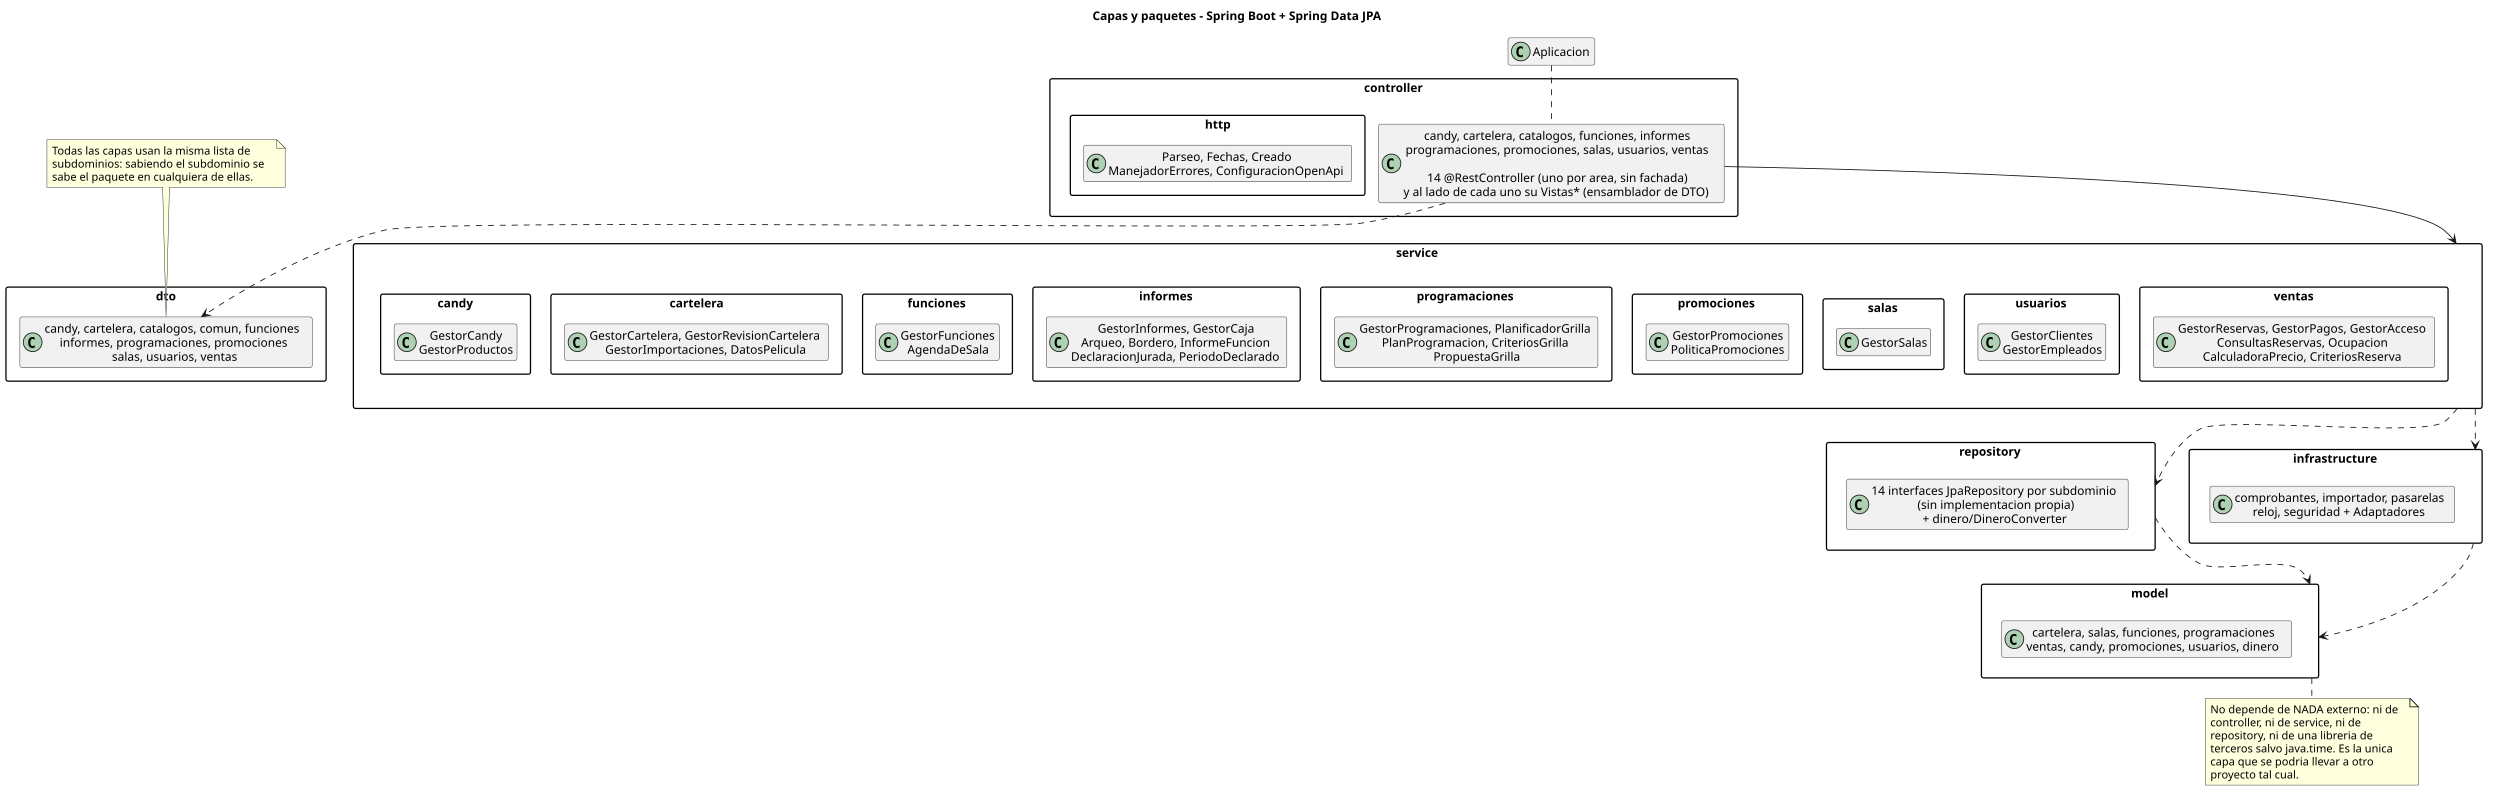
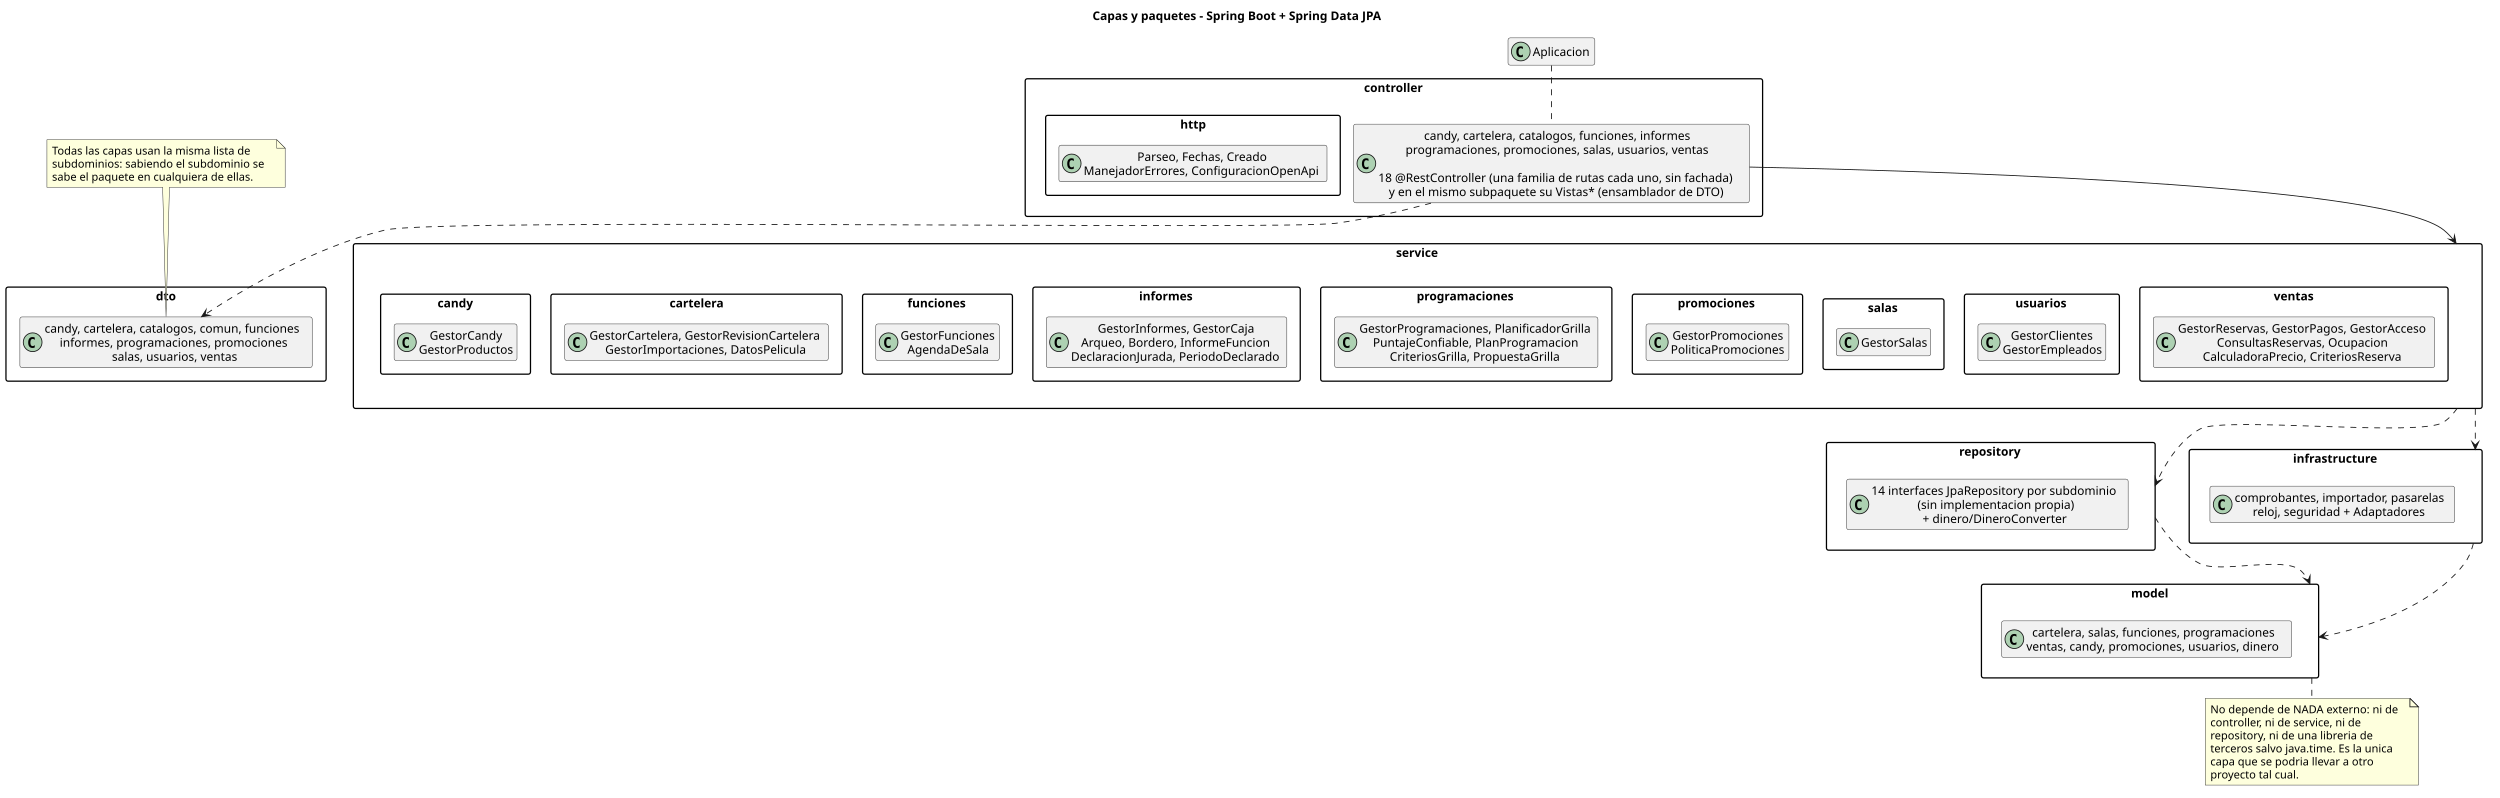
<svg xmlns="http://www.w3.org/2000/svg" version="1.1" data-diagram-type="CLASS" style="width:2936px;height:936px;background:#FFFFFF;" width="2936px" height="936px" viewBox="0 0 2936 936" zoomAndPan="magnify" preserveAspectRatio="none" contentStyleType="text/css">
  <defs />
  <g font-family="sans-serif" lengthAdjust="spacing">
    <g class="title" data-source-line="1">
      <text x="1283.013" y="23.535" fill="#000" font-size="14" textLength="362.975" font-weight="700">Capas y paquetes - Spring Boot + Spring Data JPA</text>
    </g>
    <g class="cluster" data-qualified-name="controller" id="ent0001" data-source-line="9">
-       <rect x="1233" y="92.488" width="808" height="161.71" fill="none" style="stroke:#000;stroke-width:1.5;" rx="2.5" ry="2.5" />
+       <rect x="1204" y="92.488" width="866" height="161.71" fill="none" style="stroke:#000;stroke-width:1.5;" rx="2.5" ry="2.5" />
      <text x="1601.88" y="108.023" fill="#000" font-size="14" textLength="70.239" font-weight="700">controller</text>
    </g>
    <g class="cluster" data-qualified-name="controller.http" id="ent0002" data-source-line="10">
-       <rect x="1257" y="135.488" width="346" height="93.98" fill="none" style="stroke:#000;stroke-width:1.5;" rx="2.5" ry="2.5" />
-       <text x="1415.091" y="151.023" fill="#000" font-size="14" textLength="29.818" font-weight="700">http</text>
+       <rect x="1228" y="135.488" width="346" height="93.98" fill="none" style="stroke:#000;stroke-width:1.5;" rx="2.5" ry="2.5" />
+       <text x="1386.091" y="151.023" fill="#000" font-size="14" textLength="29.818" font-weight="700">http</text>
    </g>
    <g class="cluster" data-qualified-name="dto" id="ent0005" data-source-line="16">
      <rect x="7" y="337.198" width="376" height="110.47" fill="none" style="stroke:#000;stroke-width:1.5;" rx="2.5" ry="2.5" />
      <text x="183.054" y="352.733" fill="#000" font-size="14" textLength="23.892" font-weight="700">dto</text>
    </g>
    <g class="cluster" data-qualified-name="service" id="ent0007" data-source-line="20">
      <rect x="415" y="286.198" width="2500" height="193.47" fill="none" style="stroke:#000;stroke-width:1.5;" rx="2.5" ry="2.5" />
      <text x="1639.502" y="301.733" fill="#000" font-size="14" textLength="50.996" font-weight="700">service</text>
    </g>
    <g class="cluster" data-qualified-name="service.srv_candy" id="ent0008" data-source-line="21">
      <rect x="447" y="345.438" width="176" height="93.98" fill="none" style="stroke:#000;stroke-width:1.5;" rx="2.5" ry="2.5" />
      <text x="513.843" y="360.973" fill="#000" font-size="14" textLength="42.314" font-weight="700">candy</text>
    </g>
    <g class="cluster" data-qualified-name="service.srv_cartelera" id="ent0010" data-source-line="24">
      <rect x="647" y="345.438" width="342" height="93.98" fill="none" style="stroke:#000;stroke-width:1.5;" rx="2.5" ry="2.5" />
      <text x="786.363" y="360.973" fill="#000" font-size="14" textLength="63.273" font-weight="700">cartelera</text>
    </g>
    <g class="cluster" data-qualified-name="service.srv_funciones" id="ent0012" data-source-line="27">
      <rect x="1013" y="345.438" width="176" height="93.98" fill="none" style="stroke:#000;stroke-width:1.5;" rx="2.5" ry="2.5" />
      <text x="1065.774" y="360.973" fill="#000" font-size="14" textLength="70.451" font-weight="700">funciones</text>
    </g>
    <g class="cluster" data-qualified-name="service.srv_informes" id="ent0014" data-source-line="30">
      <rect x="1213" y="337.198" width="314" height="110.47" fill="none" style="stroke:#000;stroke-width:1.5;" rx="2.5" ry="2.5" />
      <text x="1337.724" y="352.733" fill="#000" font-size="14" textLength="64.552" font-weight="700">informes</text>
    </g>
    <g class="cluster" data-qualified-name="service.srv_programaciones" id="ent0016" data-source-line="33">
      <rect x="1551" y="337.198" width="342" height="110.47" fill="none" style="stroke:#000;stroke-width:1.5;" rx="2.5" ry="2.5" />
      <text x="1663.761" y="352.733" fill="#000" font-size="14" textLength="116.478" font-weight="700">programaciones</text>
    </g>
    <g class="cluster" data-qualified-name="service.srv_promociones" id="ent0018" data-source-line="36">
      <rect x="1917" y="345.438" width="200" height="93.98" fill="none" style="stroke:#000;stroke-width:1.5;" rx="2.5" ry="2.5" />
      <text x="1970.321" y="360.973" fill="#000" font-size="14" textLength="93.358" font-weight="700">promociones</text>
    </g>
    <g class="cluster" data-qualified-name="service.srv_salas" id="ent0020" data-source-line="39">
      <rect x="2141" y="350.928" width="142" height="83" fill="none" style="stroke:#000;stroke-width:1.5;" rx="2.5" ry="2.5" />
      <text x="2193.577" y="366.463" fill="#000" font-size="14" textLength="36.846" font-weight="700">salas</text>
    </g>
    <g class="cluster" data-qualified-name="service.srv_usuarios" id="ent0022" data-source-line="42">
      <rect x="2307" y="345.438" width="182" height="93.98" fill="none" style="stroke:#000;stroke-width:1.5;" rx="2.5" ry="2.5" />
      <text x="2366.845" y="360.973" fill="#000" font-size="14" textLength="62.31" font-weight="700">usuarios</text>
    </g>
    <g class="cluster" data-qualified-name="service.srv_ventas" id="ent0024" data-source-line="45">
      <rect x="2513" y="337.198" width="362" height="110.47" fill="none" style="stroke:#000;stroke-width:1.5;" rx="2.5" ry="2.5" />
      <text x="2670.238" y="352.733" fill="#000" font-size="14" textLength="47.523" font-weight="700">ventas</text>
    </g>
    <g class="cluster" data-qualified-name="model" id="ent0026" data-source-line="50">
      <rect x="2327" y="686.128" width="396" height="109.98" fill="none" style="stroke:#000;stroke-width:1.5;" rx="2.5" ry="2.5" />
      <text x="2502.725" y="701.663" fill="#000" font-size="14" textLength="44.55" font-weight="700">model</text>
    </g>
    <g class="cluster" data-qualified-name="repository" id="ent0028" data-source-line="54">
      <rect x="2145" y="519.668" width="386" height="126.46" fill="none" style="stroke:#000;stroke-width:1.5;" rx="2.5" ry="2.5" />
      <text x="2300.802" y="535.203" fill="#000" font-size="14" textLength="74.396" font-weight="700">repository</text>
    </g>
    <g class="cluster" data-qualified-name="infrastructure" id="ent0030" data-source-line="58">
      <rect x="2571" y="527.908" width="344" height="109.98" fill="none" style="stroke:#000;stroke-width:1.5;" rx="2.5" ry="2.5" />
      <text x="2692.91" y="543.443" fill="#000" font-size="14" textLength="100.181" font-weight="700">infrastructure</text>
    </g>
    <g class="entity" data-qualified-name="controller.Controllers" id="ent0004" data-source-line="13">
-       <rect x="1619.14" y="145.758" width="405.714" height="92.441" fill="#F1F1F1" style="stroke:#181818;stroke-width:0.5;" rx="2.5" ry="2.5" />
-       <ellipse cx="1634.14" cy="191.979" rx="11" ry="11" fill="#ADD1B2" style="stroke:#181818;stroke-width:1;" />
-       <path d="M1636.613,198.122 Q1636.032,198.421 1635.393,198.57 Q1634.754,198.72 1634.048,198.72 Q1631.541,198.72 1630.222,197.068 Q1628.902,195.416 1628.902,192.295 Q1628.902,189.166 1630.222,187.514 Q1631.541,185.862 1634.048,185.862 Q1634.754,185.862 1635.401,186.011 Q1636.049,186.161 1636.613,186.459 L1636.613,189.182 Q1635.982,188.601 1635.389,188.331 Q1634.795,188.062 1634.164,188.062 Q1632.82,188.062 1632.135,189.128 Q1631.45,190.195 1631.45,192.295 Q1631.45,194.387 1632.135,195.453 Q1632.82,196.52 1634.164,196.52 Q1634.795,196.52 1635.389,196.25 Q1635.982,195.98 1636.613,195.399 Z " fill="#000" />
-       <text x="1672.349" y="164.293" fill="#000" font-size="14" textLength="325.295">candy, cartelera, catalogos, funciones, informes</text>
-       <text x="1650.676" y="180.782" fill="#000" font-size="14" textLength="368.642">programaciones, promociones, salas, usuarios, ventas</text>
-       <text x="1832.782" y="197.27" fill="#000" font-size="14"> </text>
-       <text x="1675.99" y="213.758" fill="#000" font-size="14" textLength="318.015">14 @RestController (uno por area, sin fachada)</text>
-       <text x="1648.14" y="230.247" fill="#000" font-size="14" textLength="373.714">y al lado de cada uno su Vistas* (ensamblador de DTO)</text>
+       <rect x="1589.66" y="145.758" width="464.681" height="92.441" fill="#F1F1F1" style="stroke:#181818;stroke-width:0.5;" rx="2.5" ry="2.5" />
+       <ellipse cx="1604.66" cy="191.979" rx="11" ry="11" fill="#ADD1B2" style="stroke:#181818;stroke-width:1;" />
+       <path d="M1607.133,198.122 Q1606.552,198.421 1605.913,198.57 Q1605.274,198.72 1604.568,198.72 Q1602.061,198.72 1600.742,197.068 Q1599.422,195.416 1599.422,192.295 Q1599.422,189.166 1600.742,187.514 Q1602.061,185.862 1604.568,185.862 Q1605.274,185.862 1605.921,186.011 Q1606.569,186.161 1607.133,186.459 L1607.133,189.182 Q1606.502,188.601 1605.909,188.331 Q1605.315,188.062 1604.684,188.062 Q1603.34,188.062 1602.655,189.128 Q1601.97,190.195 1601.97,192.295 Q1601.97,194.387 1602.655,195.453 Q1603.34,196.52 1604.684,196.52 Q1605.315,196.52 1605.909,196.25 Q1606.502,195.98 1607.133,195.399 Z " fill="#000" />
+       <text x="1672.353" y="164.293" fill="#000" font-size="14" textLength="325.295">candy, cartelera, catalogos, funciones, informes</text>
+       <text x="1650.68" y="180.782" fill="#000" font-size="14" textLength="368.642">programaciones, promociones, salas, usuarios, ventas</text>
+       <text x="1832.785" y="197.27" fill="#000" font-size="14"> </text>
+       <text x="1618.66" y="213.758" fill="#000" font-size="14" textLength="432.681">18 @RestController (una familia de rutas cada uno, sin fachada)</text>
+       <text x="1630.972" y="230.247" fill="#000" font-size="14" textLength="408.058">y en el mismo subpaquete su Vistas* (ensamblador de DTO)</text>
    </g>
    <g class="entity" data-qualified-name="controller.http.Http" id="ent0003" data-source-line="11">
-       <rect x="1272.59" y="170.488" width="314.823" height="42.977" fill="#F1F1F1" style="stroke:#181818;stroke-width:0.5;" rx="2.5" ry="2.5" />
-       <ellipse cx="1287.59" cy="191.977" rx="11" ry="11" fill="#ADD1B2" style="stroke:#181818;stroke-width:1;" />
-       <path d="M1290.063,198.12 Q1289.482,198.418 1288.843,198.568 Q1288.204,198.717 1287.498,198.717 Q1284.991,198.717 1283.672,197.065 Q1282.352,195.414 1282.352,192.292 Q1282.352,189.163 1283.672,187.511 Q1284.991,185.859 1287.498,185.859 Q1288.204,185.859 1288.851,186.009 Q1289.499,186.158 1290.063,186.457 L1290.063,189.18 Q1289.432,188.599 1288.839,188.329 Q1288.245,188.059 1287.614,188.059 Q1286.27,188.059 1285.585,189.126 Q1284.9,190.192 1284.9,192.292 Q1284.9,194.384 1285.585,195.451 Q1286.27,196.518 1287.614,196.518 Q1288.245,196.518 1288.839,196.248 Q1289.432,195.978 1290.063,195.397 Z " fill="#000" />
-       <text x="1364.58" y="189.023" fill="#000" font-size="14" textLength="156.844">Parseo, Fechas, Creado</text>
-       <text x="1301.59" y="205.512" fill="#000" font-size="14" textLength="282.823">ManejadorErrores, ConfiguracionOpenApi</text>
+       <rect x="1243.59" y="170.488" width="314.823" height="42.977" fill="#F1F1F1" style="stroke:#181818;stroke-width:0.5;" rx="2.5" ry="2.5" />
+       <ellipse cx="1258.59" cy="191.977" rx="11" ry="11" fill="#ADD1B2" style="stroke:#181818;stroke-width:1;" />
+       <path d="M1261.063,198.12 Q1260.482,198.418 1259.843,198.568 Q1259.204,198.717 1258.498,198.717 Q1255.991,198.717 1254.672,197.065 Q1253.352,195.414 1253.352,192.292 Q1253.352,189.163 1254.672,187.511 Q1255.991,185.859 1258.498,185.859 Q1259.204,185.859 1259.851,186.009 Q1260.499,186.158 1261.063,186.457 L1261.063,189.18 Q1260.432,188.599 1259.839,188.329 Q1259.245,188.059 1258.614,188.059 Q1257.27,188.059 1256.585,189.126 Q1255.9,190.192 1255.9,192.292 Q1255.9,194.384 1256.585,195.451 Q1257.27,196.518 1258.614,196.518 Q1259.245,196.518 1259.839,196.248 Q1260.432,195.978 1261.063,195.397 Z " fill="#000" />
+       <text x="1335.58" y="189.023" fill="#000" font-size="14" textLength="156.844">Parseo, Fechas, Creado</text>
+       <text x="1272.59" y="205.512" fill="#000" font-size="14" textLength="282.823">ManejadorErrores, ConfiguracionOpenApi</text>
    </g>
    <g class="entity" data-qualified-name="dto.Dtos" id="ent0006" data-source-line="17">
      <rect x="23.35" y="372.198" width="343.295" height="59.465" fill="#F1F1F1" style="stroke:#181818;stroke-width:0.5;" rx="2.5" ry="2.5" />
      <ellipse cx="38.35" cy="401.931" rx="11" ry="11" fill="#ADD1B2" style="stroke:#181818;stroke-width:1;" />
      <path d="M40.823,408.074 Q40.242,408.373 39.603,408.522 Q38.964,408.671 38.258,408.671 Q35.751,408.671 34.432,407.02 Q33.112,405.368 33.112,402.247 Q33.112,399.117 34.432,397.465 Q35.751,395.814 38.258,395.814 Q38.964,395.814 39.611,395.963 Q40.259,396.112 40.823,396.411 L40.823,399.134 Q40.192,398.553 39.599,398.283 Q39.005,398.013 38.374,398.013 Q37.03,398.013 36.345,399.08 Q35.66,400.147 35.66,402.247 Q35.66,404.338 36.345,405.405 Q37.03,406.472 38.374,406.472 Q39.005,406.472 39.599,406.202 Q40.192,405.932 40.823,405.351 Z " fill="#000" />
      <text x="52.35" y="390.733" fill="#000" font-size="14" textLength="311.295">candy, cartelera, catalogos, comun, funciones</text>
      <text x="70.117" y="407.222" fill="#000" font-size="14" textLength="275.762">informes, programaciones, promociones</text>
      <text x="131.449" y="423.71" fill="#000" font-size="14" textLength="153.098">salas, usuarios, ventas</text>
    </g>
    <g class="entity" data-qualified-name="service.srv_candy.SrvCandy" id="ent0009" data-source-line="22">
      <rect x="462.84" y="380.438" width="144.328" height="42.977" fill="#F1F1F1" style="stroke:#181818;stroke-width:0.5;" rx="2.5" ry="2.5" />
      <ellipse cx="477.84" cy="401.927" rx="11" ry="11" fill="#ADD1B2" style="stroke:#181818;stroke-width:1;" />
      <path d="M480.313,408.07 Q479.732,408.368 479.093,408.518 Q478.454,408.667 477.748,408.667 Q475.241,408.667 473.922,407.015 Q472.602,405.364 472.602,402.242 Q472.602,399.113 473.922,397.461 Q475.241,395.809 477.748,395.809 Q478.454,395.809 479.101,395.959 Q479.749,396.108 480.313,396.407 L480.313,399.13 Q479.682,398.549 479.089,398.279 Q478.495,398.009 477.864,398.009 Q476.52,398.009 475.835,399.076 Q475.15,400.142 475.15,402.242 Q475.15,404.334 475.835,405.401 Q476.52,406.468 477.864,406.468 Q478.495,406.468 479.089,406.198 Q479.682,405.928 480.313,405.347 Z " fill="#000" />
      <text x="504.579" y="398.973" fill="#000" font-size="14" textLength="86.851">GestorCandy</text>
      <text x="491.84" y="415.462" fill="#000" font-size="14" textLength="112.328">GestorProductos</text>
    </g>
    <g class="entity" data-qualified-name="service.srv_cartelera.SrvCartelera" id="ent0011" data-source-line="25">
      <rect x="663.25" y="380.438" width="309.491" height="42.977" fill="#F1F1F1" style="stroke:#181818;stroke-width:0.5;" rx="2.5" ry="2.5" />
      <ellipse cx="678.25" cy="401.927" rx="11" ry="11" fill="#ADD1B2" style="stroke:#181818;stroke-width:1;" />
      <path d="M680.723,408.07 Q680.142,408.368 679.503,408.518 Q678.864,408.667 678.158,408.667 Q675.651,408.667 674.332,407.015 Q673.012,405.364 673.012,402.242 Q673.012,399.113 674.332,397.461 Q675.651,395.809 678.158,395.809 Q678.864,395.809 679.511,395.959 Q680.159,396.108 680.723,396.407 L680.723,399.13 Q680.092,398.549 679.499,398.279 Q678.905,398.009 678.274,398.009 Q676.93,398.009 676.245,399.076 Q675.56,400.142 675.56,402.242 Q675.56,404.334 676.245,405.401 Q676.93,406.468 678.274,406.468 Q678.905,406.468 679.499,406.198 Q680.092,405.928 680.723,405.347 Z " fill="#000" />
      <text x="692.25" y="398.973" fill="#000" font-size="14" textLength="277.491">GestorCartelera, GestorRevisionCartelera</text>
      <text x="710.7" y="415.462" fill="#000" font-size="14" textLength="240.591">GestorImportaciones, DatosPelicula</text>
    </g>
    <g class="entity" data-qualified-name="service.srv_funciones.SrvFunciones" id="ent0013" data-source-line="28">
      <rect x="1028.53" y="380.438" width="144.943" height="42.977" fill="#F1F1F1" style="stroke:#181818;stroke-width:0.5;" rx="2.5" ry="2.5" />
      <ellipse cx="1043.53" cy="401.927" rx="11" ry="11" fill="#ADD1B2" style="stroke:#181818;stroke-width:1;" />
      <path d="M1046.003,408.07 Q1045.422,408.368 1044.783,408.518 Q1044.144,408.667 1043.438,408.667 Q1040.931,408.667 1039.612,407.015 Q1038.292,405.364 1038.292,402.242 Q1038.292,399.113 1039.612,397.461 Q1040.931,395.809 1043.438,395.809 Q1044.144,395.809 1044.791,395.959 Q1045.439,396.108 1046.003,396.407 L1046.003,399.13 Q1045.372,398.549 1044.779,398.279 Q1044.185,398.009 1043.554,398.009 Q1042.21,398.009 1041.525,399.076 Q1040.84,400.142 1040.84,402.242 Q1040.84,404.334 1041.525,405.401 Q1042.21,406.468 1043.554,406.468 Q1044.185,406.468 1044.779,406.198 Q1045.372,405.928 1046.003,405.347 Z " fill="#000" />
      <text x="1057.53" y="398.973" fill="#000" font-size="14" textLength="112.943">GestorFunciones</text>
      <text x="1065.624" y="415.462" fill="#000" font-size="14" textLength="96.756">AgendaDeSala</text>
    </g>
    <g class="entity" data-qualified-name="service.srv_informes.SrvInformes" id="ent0015" data-source-line="31">
      <rect x="1228.73" y="372.198" width="282.537" height="59.465" fill="#F1F1F1" style="stroke:#181818;stroke-width:0.5;" rx="2.5" ry="2.5" />
      <ellipse cx="1243.73" cy="401.931" rx="11" ry="11" fill="#ADD1B2" style="stroke:#181818;stroke-width:1;" />
      <path d="M1246.203,408.074 Q1245.622,408.373 1244.983,408.522 Q1244.344,408.671 1243.638,408.671 Q1241.131,408.671 1239.812,407.02 Q1238.492,405.368 1238.492,402.247 Q1238.492,399.117 1239.812,397.465 Q1241.131,395.814 1243.638,395.814 Q1244.344,395.814 1244.991,395.963 Q1245.639,396.112 1246.203,396.411 L1246.203,399.134 Q1245.572,398.553 1244.979,398.283 Q1244.385,398.013 1243.754,398.013 Q1242.41,398.013 1241.725,399.08 Q1241.04,400.147 1241.04,402.247 Q1241.04,404.338 1241.725,405.405 Q1242.41,406.472 1243.754,406.472 Q1244.385,406.472 1244.979,406.202 Q1245.572,405.932 1246.203,405.351 Z " fill="#000" />
      <text x="1289.145" y="390.733" fill="#000" font-size="14" textLength="187.708">GestorInformes, GestorCaja</text>
      <text x="1269.607" y="407.222" fill="#000" font-size="14" textLength="226.782">Arqueo, Bordero, InformeFuncion</text>
      <text x="1257.73" y="423.71" fill="#000" font-size="14" textLength="250.537">DeclaracionJurada, PeriodoDeclarado</text>
    </g>
    <g class="entity" data-qualified-name="service.srv_programaciones.SrvProgramaciones" id="ent0017" data-source-line="34">
      <rect x="1567.41" y="372.198" width="309.184" height="59.465" fill="#F1F1F1" style="stroke:#181818;stroke-width:0.5;" rx="2.5" ry="2.5" />
      <ellipse cx="1582.41" cy="401.931" rx="11" ry="11" fill="#ADD1B2" style="stroke:#181818;stroke-width:1;" />
      <path d="M1584.883,408.074 Q1584.302,408.373 1583.663,408.522 Q1583.024,408.671 1582.318,408.671 Q1579.811,408.671 1578.492,407.02 Q1577.172,405.368 1577.172,402.247 Q1577.172,399.117 1578.492,397.465 Q1579.811,395.814 1582.318,395.814 Q1583.024,395.814 1583.671,395.963 Q1584.319,396.112 1584.883,396.411 L1584.883,399.134 Q1584.252,398.553 1583.659,398.283 Q1583.065,398.013 1582.434,398.013 Q1581.09,398.013 1580.405,399.08 Q1579.72,400.147 1579.72,402.247 Q1579.72,404.338 1580.405,405.405 Q1581.09,406.472 1582.434,406.472 Q1583.065,406.472 1583.659,406.202 Q1584.252,405.932 1584.883,405.351 Z " fill="#000" />
      <text x="1596.41" y="390.733" fill="#000" font-size="14" textLength="277.184">GestorProgramaciones, PlanificadorGrilla</text>
-       <text x="1622.824" y="407.222" fill="#000" font-size="14" textLength="224.355">PlanProgramacion, CriteriosGrilla</text>
-       <text x="1683.408" y="423.71" fill="#000" font-size="14" textLength="103.188">PropuestaGrilla</text>
+       <text x="1612.338" y="407.222" fill="#000" font-size="14" textLength="245.328">PuntajeConfiable, PlanProgramacion</text>
+       <text x="1632.114" y="423.71" fill="#000" font-size="14" textLength="205.775">CriteriosGrilla, PropuestaGrilla</text>
    </g>
    <g class="entity" data-qualified-name="service.srv_promociones.SrvPromociones" id="ent0019" data-source-line="37">
      <rect x="1933.1" y="380.438" width="167.796" height="42.977" fill="#F1F1F1" style="stroke:#181818;stroke-width:0.5;" rx="2.5" ry="2.5" />
      <ellipse cx="1948.1" cy="401.927" rx="11" ry="11" fill="#ADD1B2" style="stroke:#181818;stroke-width:1;" />
      <path d="M1950.573,408.07 Q1949.992,408.368 1949.353,408.518 Q1948.714,408.667 1948.008,408.667 Q1945.501,408.667 1944.182,407.015 Q1942.862,405.364 1942.862,402.242 Q1942.862,399.113 1944.182,397.461 Q1945.501,395.809 1948.008,395.809 Q1948.714,395.809 1949.361,395.959 Q1950.009,396.108 1950.573,396.407 L1950.573,399.13 Q1949.942,398.549 1949.349,398.279 Q1948.755,398.009 1948.124,398.009 Q1946.78,398.009 1946.095,399.076 Q1945.41,400.142 1945.41,402.242 Q1945.41,404.334 1946.095,405.401 Q1946.78,406.468 1948.124,406.468 Q1948.755,406.468 1949.349,406.198 Q1949.942,405.928 1950.573,405.347 Z " fill="#000" />
      <text x="1964.1" y="398.973" fill="#000" font-size="14" textLength="131.797">GestorPromociones</text>
      <text x="1962.1" y="415.462" fill="#000" font-size="14" textLength="135.796">PoliticaPromociones</text>
    </g>
    <g class="entity" data-qualified-name="service.srv_salas.SrvSalas" id="ent0021" data-source-line="40">
      <rect x="2156.6" y="385.928" width="110.805" height="32" fill="#F1F1F1" style="stroke:#181818;stroke-width:0.5;" rx="2.5" ry="2.5" />
      <ellipse cx="2171.6" cy="401.928" rx="11" ry="11" fill="#ADD1B2" style="stroke:#181818;stroke-width:1;" />
      <path d="M2174.073,408.071 Q2173.492,408.37 2172.853,408.52 Q2172.214,408.669 2171.508,408.669 Q2169.001,408.669 2167.682,407.017 Q2166.362,405.365 2166.362,402.244 Q2166.362,399.115 2167.682,397.463 Q2169.001,395.811 2171.508,395.811 Q2172.214,395.811 2172.861,395.961 Q2173.509,396.11 2174.073,396.409 L2174.073,399.131 Q2173.442,398.55 2172.849,398.281 Q2172.255,398.011 2171.624,398.011 Q2170.28,398.011 2169.595,399.077 Q2168.91,400.144 2168.91,402.244 Q2168.91,404.336 2169.595,405.403 Q2170.28,406.469 2171.624,406.469 Q2172.255,406.469 2172.849,406.2 Q2173.442,405.93 2174.073,405.349 Z " fill="#000" />
      <text x="2185.6" y="407.219" fill="#000" font-size="14" textLength="78.805">GestorSalas</text>
    </g>
    <g class="entity" data-qualified-name="service.srv_usuarios.SrvUsuarios" id="ent0023" data-source-line="43">
      <rect x="2322.89" y="380.438" width="150.214" height="42.977" fill="#F1F1F1" style="stroke:#181818;stroke-width:0.5;" rx="2.5" ry="2.5" />
      <ellipse cx="2337.89" cy="401.927" rx="11" ry="11" fill="#ADD1B2" style="stroke:#181818;stroke-width:1;" />
      <path d="M2340.363,408.07 Q2339.782,408.368 2339.143,408.518 Q2338.504,408.667 2337.798,408.667 Q2335.291,408.667 2333.972,407.015 Q2332.652,405.364 2332.652,402.242 Q2332.652,399.113 2333.972,397.461 Q2335.291,395.809 2337.798,395.809 Q2338.504,395.809 2339.151,395.959 Q2339.799,396.108 2340.363,396.407 L2340.363,399.13 Q2339.732,398.549 2339.139,398.279 Q2338.545,398.009 2337.914,398.009 Q2336.57,398.009 2335.885,399.076 Q2335.2,400.142 2335.2,402.242 Q2335.2,404.334 2335.885,405.401 Q2336.57,406.468 2337.914,406.468 Q2338.545,406.468 2339.139,406.198 Q2339.732,405.928 2340.363,405.347 Z " fill="#000" />
      <text x="2361.467" y="398.973" fill="#000" font-size="14" textLength="99.06">GestorClientes</text>
      <text x="2351.89" y="415.462" fill="#000" font-size="14" textLength="118.214">GestorEmpleados</text>
    </g>
    <g class="entity" data-qualified-name="service.srv_ventas.SrvVentas" id="ent0025" data-source-line="46">
      <rect x="2528.76" y="372.198" width="330.478" height="59.465" fill="#F1F1F1" style="stroke:#181818;stroke-width:0.5;" rx="2.5" ry="2.5" />
      <ellipse cx="2543.76" cy="401.931" rx="11" ry="11" fill="#ADD1B2" style="stroke:#181818;stroke-width:1;" />
      <path d="M2546.233,408.074 Q2545.652,408.373 2545.013,408.522 Q2544.374,408.671 2543.668,408.671 Q2541.161,408.671 2539.842,407.02 Q2538.522,405.368 2538.522,402.247 Q2538.522,399.117 2539.842,397.465 Q2541.161,395.814 2543.668,395.814 Q2544.374,395.814 2545.021,395.963 Q2545.669,396.112 2546.233,396.411 L2546.233,399.134 Q2545.602,398.553 2545.009,398.283 Q2544.415,398.013 2543.784,398.013 Q2542.44,398.013 2541.755,399.08 Q2541.07,400.147 2541.07,402.247 Q2541.07,404.338 2541.755,405.405 Q2542.44,406.472 2543.784,406.472 Q2544.415,406.472 2545.009,406.202 Q2545.602,405.932 2546.233,405.351 Z " fill="#000" />
      <text x="2557.76" y="390.733" fill="#000" font-size="14" textLength="298.478">GestorReservas, GestorPagos, GestorAcceso</text>
      <text x="2603.486" y="407.222" fill="#000" font-size="14" textLength="207.026">ConsultasReservas, Ocupacion</text>
      <text x="2586.888" y="423.71" fill="#000" font-size="14" textLength="240.222">CalculadoraPrecio, CriteriosReserva</text>
    </g>
    <g class="entity" data-qualified-name="model.DomSubpaquetes" id="ent0027" data-source-line="51">
      <rect x="2350.66" y="729.128" width="340.677" height="42.977" fill="#F1F1F1" style="stroke:#181818;stroke-width:0.5;" rx="2.5" ry="2.5" />
      <ellipse cx="2365.66" cy="750.617" rx="11" ry="11" fill="#ADD1B2" style="stroke:#181818;stroke-width:1;" />
      <path d="M2368.133,756.76 Q2367.552,757.058 2366.913,757.208 Q2366.274,757.357 2365.568,757.357 Q2363.061,757.357 2361.742,755.705 Q2360.422,754.054 2360.422,750.932 Q2360.422,747.803 2361.742,746.151 Q2363.061,744.499 2365.568,744.499 Q2366.274,744.499 2366.921,744.649 Q2367.569,744.798 2368.133,745.097 L2368.133,747.82 Q2367.502,747.239 2366.909,746.969 Q2366.315,746.699 2365.684,746.699 Q2364.34,746.699 2363.655,747.766 Q2362.97,748.832 2362.97,750.932 Q2362.97,753.024 2363.655,754.091 Q2364.34,755.158 2365.684,755.158 Q2366.315,755.158 2366.909,754.888 Q2367.502,754.618 2368.133,754.037 Z " fill="#000" />
      <text x="2386.561" y="747.663" fill="#000" font-size="14" textLength="294.875">cartelera, salas, funciones, programaciones</text>
      <text x="2379.66" y="764.152" fill="#000" font-size="14" textLength="308.677">ventas, candy, promociones, usuarios, dinero</text>
    </g>
    <g class="entity" data-qualified-name="repository.Repos" id="ent0029" data-source-line="55">
      <rect x="2168.71" y="562.668" width="330.573" height="59.465" fill="#F1F1F1" style="stroke:#181818;stroke-width:0.5;" rx="2.5" ry="2.5" />
      <ellipse cx="2183.71" cy="592.401" rx="11" ry="11" fill="#ADD1B2" style="stroke:#181818;stroke-width:1;" />
      <path d="M2186.183,598.544 Q2185.602,598.843 2184.963,598.992 Q2184.324,599.141 2183.618,599.141 Q2181.111,599.141 2179.792,597.49 Q2178.472,595.838 2178.472,592.717 Q2178.472,589.587 2179.792,587.935 Q2181.111,586.284 2183.618,586.284 Q2184.324,586.284 2184.971,586.433 Q2185.619,586.582 2186.183,586.881 L2186.183,589.604 Q2185.552,589.023 2184.959,588.753 Q2184.365,588.483 2183.734,588.483 Q2182.39,588.483 2181.705,589.55 Q2181.02,590.617 2181.02,592.717 Q2181.02,594.808 2181.705,595.875 Q2182.39,596.942 2183.734,596.942 Q2184.365,596.942 2184.959,596.672 Q2185.552,596.402 2186.183,595.821 Z " fill="#000" />
      <text x="2197.71" y="581.203" fill="#000" font-size="14" textLength="298.573">14 interfaces JpaRepository por subdominio</text>
      <text x="2251.81" y="597.692" fill="#000" font-size="14" textLength="190.374">(sin implementacion propia)</text>
      <text x="2257.777" y="614.18" fill="#000" font-size="14" textLength="178.438">+ dinero/DineroConverter</text>
    </g>
    <g class="entity" data-qualified-name="infrastructure.Infra" id="ent0031" data-source-line="59">
      <rect x="2595.34" y="570.908" width="287.322" height="42.977" fill="#F1F1F1" style="stroke:#181818;stroke-width:0.5;" rx="2.5" ry="2.5" />
      <ellipse cx="2610.34" cy="592.397" rx="11" ry="11" fill="#ADD1B2" style="stroke:#181818;stroke-width:1;" />
      <path d="M2612.813,598.54 Q2612.232,598.838 2611.593,598.988 Q2610.954,599.137 2610.248,599.137 Q2607.741,599.137 2606.422,597.485 Q2605.102,595.834 2605.102,592.712 Q2605.102,589.583 2606.422,587.931 Q2607.741,586.279 2610.248,586.279 Q2610.954,586.279 2611.601,586.429 Q2612.249,586.578 2612.813,586.877 L2612.813,589.6 Q2612.182,589.019 2611.589,588.749 Q2610.995,588.479 2610.364,588.479 Q2609.02,588.479 2608.335,589.546 Q2607.65,590.612 2607.65,592.712 Q2607.65,594.804 2608.335,595.871 Q2609.02,596.938 2610.364,596.938 Q2610.995,596.938 2611.589,596.668 Q2612.182,596.398 2612.813,595.817 Z " fill="#000" />
      <text x="2624.34" y="589.443" fill="#000" font-size="14" textLength="255.322">comprobantes, importador, pasarelas</text>
      <text x="2645.59" y="605.932" fill="#000" font-size="14" textLength="212.823">reloj, seguridad + Adaptadores</text>
    </g>
    <g class="entity" data-qualified-name="Aplicacion" id="ent0032" data-source-line="62">
      <rect x="1771.01" y="44.488" width="101.973" height="32" fill="#F1F1F1" style="stroke:#181818;stroke-width:0.5;" rx="2.5" ry="2.5" />
      <ellipse cx="1786.01" cy="60.488" rx="11" ry="11" fill="#ADD1B2" style="stroke:#181818;stroke-width:1;" />
      <path d="M1788.483,66.631 Q1787.902,66.93 1787.263,67.08 Q1786.624,67.229 1785.918,67.229 Q1783.411,67.229 1782.092,65.577 Q1780.772,63.925 1780.772,60.804 Q1780.772,57.675 1782.092,56.023 Q1783.411,54.371 1785.918,54.371 Q1786.624,54.371 1787.271,54.521 Q1787.919,54.67 1788.483,54.969 L1788.483,57.691 Q1787.852,57.11 1787.259,56.841 Q1786.665,56.571 1786.034,56.571 Q1784.69,56.571 1784.005,57.637 Q1783.32,58.704 1783.32,60.804 Q1783.32,62.896 1784.005,63.963 Q1784.69,65.029 1786.034,65.029 Q1786.665,65.029 1787.259,64.76 Q1787.852,64.49 1788.483,63.909 Z " fill="#000" />
      <text x="1800.01" y="65.779" fill="#000" font-size="14" textLength="69.973">Aplicacion</text>
    </g>
    <g class="entity" data-qualified-name="GMN39" id="ent0040" data-source-line="73">
      <path d="M2589.81,820.108 L2589.81,921.972 L2840.183,921.972 L2840.183,830.108 L2830.183,820.108 L2589.81,820.108" style="stroke:#181818;stroke-width:0.5;" fill="#FEFFDD" />
      <path d="M2830.183,820.108 L2830.183,830.108 L2840.183,830.108 L2830.183,820.108" style="stroke:#181818;stroke-width:1;" fill="#FEFFDD" />
      <text x="2595.81" y="837.677" fill="#000" font-size="13" textLength="229.373">No depende de NADA externo: ni de</text>
      <text x="2595.81" y="852.987" fill="#000" font-size="13" textLength="187.827">controller, ni de service, ni de</text>
      <text x="2595.81" y="868.298" fill="#000" font-size="13" textLength="199.259">repository, ni de una libreria de</text>
      <text x="2595.81" y="883.608" fill="#000" font-size="13" textLength="223.71">terceros salvo java.time. Es la unica</text>
      <text x="2595.81" y="898.919" fill="#000" font-size="13" textLength="199.164">capa que se podria llevar a otro</text>
      <text x="2595.81" y="914.229" fill="#000" font-size="13" textLength="108.831">proyecto tal cual.</text>
    </g>
    <g class="entity" data-qualified-name="GMN42" id="ent0043" data-source-line="82">
      <path d="M55.11,164.008 L55.11,219.94 A0,0 0 0 0 55.11,219.94 L191,219.94 L195,371.728 L199,219.94 L334.898,219.94 A0,0 0 0 0 334.898,219.94 L334.898,174.008 L324.898,164.008 L55.11,164.008 A0,0 0 0 0 55.11,164.008" style="stroke:#181818;stroke-width:0.5;" fill="#FEFFDD" />
      <path d="M324.898,164.008 L324.898,174.008 L334.898,174.008 L324.898,164.008" style="stroke:#181818;stroke-width:0.5;" fill="#FEFFDD" />
      <text x="61.11" y="181.577" fill="#000" font-size="13" textLength="244.702">Todas las capas usan la misma lista de</text>
      <text x="61.11" y="196.887" fill="#000" font-size="13" textLength="258.788">subdominios: sabiendo el subdominio se</text>
      <text x="61.11" y="212.198" fill="#000" font-size="13" textLength="244.696">sabe el paquete en cualquiera de ellas.</text>
    </g>
    <g class="link" data-entity-1="ent0004" data-entity-2="ent0007" id="lnk33" data-source-line="64" data-link-type="dependency">
-       <path d="M2025.35,195.588 C2311.72,201.128 2806.23,218.178 2870,270.198 C2872.879,272.546 2875.543,275.1 2878.009,277.826 C2879.242,279.189 2880.425,280.595 2881.561,282.039 C2882.129,282.761 2882.684,283.493 2883.229,284.234 C2883.501,284.605 2883.77,284.977 2884.036,285.352 C2884.169,285.54 2881.439,281.628 2881.571,281.817" style="stroke:#181818;stroke-width:1;" fill="none" id="Controllers-to-service" codeLine="64" />
+       <path d="M2054.58,196.188 C2344.13,202.298 2808.35,219.908 2870,270.198 C2872.879,272.546 2875.543,275.1 2878.009,277.826 C2879.242,279.189 2880.425,280.595 2881.561,282.039 C2882.129,282.761 2882.684,283.493 2883.229,284.234 C2883.501,284.605 2883.77,284.977 2884.036,285.352 C2884.169,285.54 2881.439,281.628 2881.571,281.817" style="stroke:#181818;stroke-width:1;" fill="none" id="Controllers-to-service" codeLine="64" />
      <polygon points="2884.433,285.917,2882.561,276.247,2881.571,281.817,2876.001,280.827,2884.433,285.917" fill="#181818" style="stroke:#181818;stroke-width:1;stroke-linejoin:miter;stroke-miterlimit:10;" />
    </g>
    <g class="link" data-entity-1="ent0004" data-entity-2="ent0006" id="lnk34" data-source-line="65" data-link-type="dependency">
-       <path d="M1697.06,238.648 C1665.18,248.328 1630.68,257.148 1598,262.198 C1535.08,271.928 513.86,255.138 452,270.198 C370.53,290.028 289.832,337.137 240.882,369.227" style="stroke:#181818;stroke-width:1;stroke-dasharray:7,7;" fill="none" id="Controllers-to-Dtos" codeLine="65" />
-       <polygon points="236.7,371.968,246.42,370.379,240.882,369.227,242.034,363.689,236.7,371.968" fill="#181818" style="stroke:#181818;stroke-width:1;stroke-linejoin:miter;stroke-miterlimit:10;" />
+       <path d="M1680.51,238.638 C1644.52,248.318 1605.65,257.138 1569,262.198 C1507.53,270.678 512.3,255.518 452,270.198 C370.53,290.038 289.831,337.136 240.881,369.236" style="stroke:#181818;stroke-width:1;stroke-dasharray:7,7;" fill="none" id="Controllers-to-Dtos" codeLine="65" />
+       <polygon points="236.7,371.978,246.42,370.388,240.881,369.236,242.033,363.698,236.7,371.978" fill="#181818" style="stroke:#181818;stroke-width:1;stroke-linejoin:miter;stroke-miterlimit:10;" />
    </g>
    <g class="link" data-entity-1="ent0007" data-entity-2="ent0028" id="lnk35" data-source-line="67" data-link-type="dependency">
      <path d="M2885.564,479.702 C2885.175,480.263 2884.779,480.818 2884.376,481.367 C2883.57,482.466 2882.735,483.541 2881.87,484.589 C2878.411,488.781 2874.476,492.542 2870,495.668 C2843.94,513.868 2611.97,488.548 2584,503.668 C2563.44,514.783 2548.342,536.208 2538.31,555.102 C2535.802,559.825 2533.61,564.391 2531.729,568.597 C2531.494,569.123 2533.272,565.064 2533.046,565.578" style="stroke:#181818;stroke-width:1;stroke-dasharray:7,7;" fill="none" id="service-to-repository" codeLine="67" />
      <polygon points="2531.038,570.157,2538.316,563.521,2533.046,565.578,2530.989,560.309,2531.038,570.157" fill="#181818" style="stroke:#181818;stroke-width:1;stroke-linejoin:miter;stroke-miterlimit:10;" />
    </g>
    <g class="link" data-entity-1="ent0007" data-entity-2="ent0030" id="lnk36" data-source-line="68" data-link-type="dependency">
      <path d="M2907,480.161 C2907,485.784 2907,491.491 2907,497.198 C2907,502.905 2907,508.612 2907,514.235 C2907,517.046 2907,519.837 2907,522.596 C2907,523.975 2907,525.347 2907,526.709 C2907,527.05 2907,522.39 2907,522.729" style="stroke:#181818;stroke-width:1;stroke-dasharray:7,7;" fill="none" id="service-to-infrastructure" codeLine="68" />
      <polygon points="2907,527.729,2911,518.729,2907,522.729,2903,518.729,2907,527.729" fill="#181818" style="stroke:#181818;stroke-width:1;stroke-linejoin:miter;stroke-miterlimit:10;" />
    </g>
    <g class="link" data-entity-1="ent0028" data-entity-2="ent0026" id="lnk37" data-source-line="69" data-link-type="dependency">
      <path d="M2531.037,607.827 C2531.152,608.016 2531.268,608.206 2531.386,608.397 C2531.621,608.779 2531.86,609.166 2532.105,609.558 C2532.593,610.342 2533.1,611.144 2533.625,611.963 C2535.724,615.238 2538.11,618.774 2540.763,622.422 C2551.373,637.016 2566.24,653.413 2584,662.128 C2607.59,673.708 2682.56,652.438 2702,670.128 C2705.206,673.046 2707.827,676.422 2709.956,680.104 C2711.02,681.945 2710.023,679.254 2710.854,681.228" style="stroke:#181818;stroke-width:1;stroke-dasharray:7,7;" fill="none" id="repository-to-model" codeLine="69" />
      <polygon points="2712.793,685.836,2712.988,675.989,2710.854,681.228,2705.615,679.093,2712.793,685.836" fill="#181818" style="stroke:#181818;stroke-width:1;stroke-linejoin:miter;stroke-miterlimit:10;" />
    </g>
    <g class="link" data-entity-1="ent0030" data-entity-2="ent0026" id="lnk38" data-source-line="70" data-link-type="dependency">
      <path d="M2904.695,638.212 C2904.639,638.443 2904.582,638.674 2904.524,638.905 C2904.292,639.83 2904.046,640.752 2903.783,641.671 C2901.681,649.022 2898.565,656.141 2894,662.128 C2867.57,696.783 2823.795,718.518 2786.151,731.657 C2767.329,738.226 2750.04,742.647 2737.219,745.458 C2734.013,746.161 2731.087,746.764 2728.486,747.274 C2727.185,747.529 2725.966,747.761 2724.834,747.971 C2724.267,748.077 2728.643,747.288 2728.122,747.382" style="stroke:#181818;stroke-width:1;stroke-dasharray:7,7;" fill="none" id="infrastructure-to-model" codeLine="70" />
      <polygon points="2723.201,748.27,2732.769,750.608,2728.122,747.382,2731.347,742.735,2723.201,748.27" fill="#181818" style="stroke:#181818;stroke-width:1;stroke-linejoin:miter;stroke-miterlimit:10;" />
    </g>
    <g class="link" data-entity-1="ent0026" data-entity-2="ent0040" id="lnk41" data-source-line="73" data-link-type="association">
      <path d="M2715,796.13 C2715,803.821 2715,811.866 2715,819.698" style="stroke:#181818;stroke-width:1;stroke-dasharray:7,7;" fill="none" id="model-GMN39" />
    </g>
    <g class="link" data-entity-1="ent0032" data-entity-2="ent0004" id="lnk45" data-source-line="87" data-link-type="association">
      <path d="M1822,76.848 C1822,93.668 1822,121.428 1822,145.348" style="stroke:#181818;stroke-width:1;stroke-dasharray:7,7;" fill="none" id="Aplicacion-Controllers" codeLine="87" />
    </g>
  </g>
</svg>
